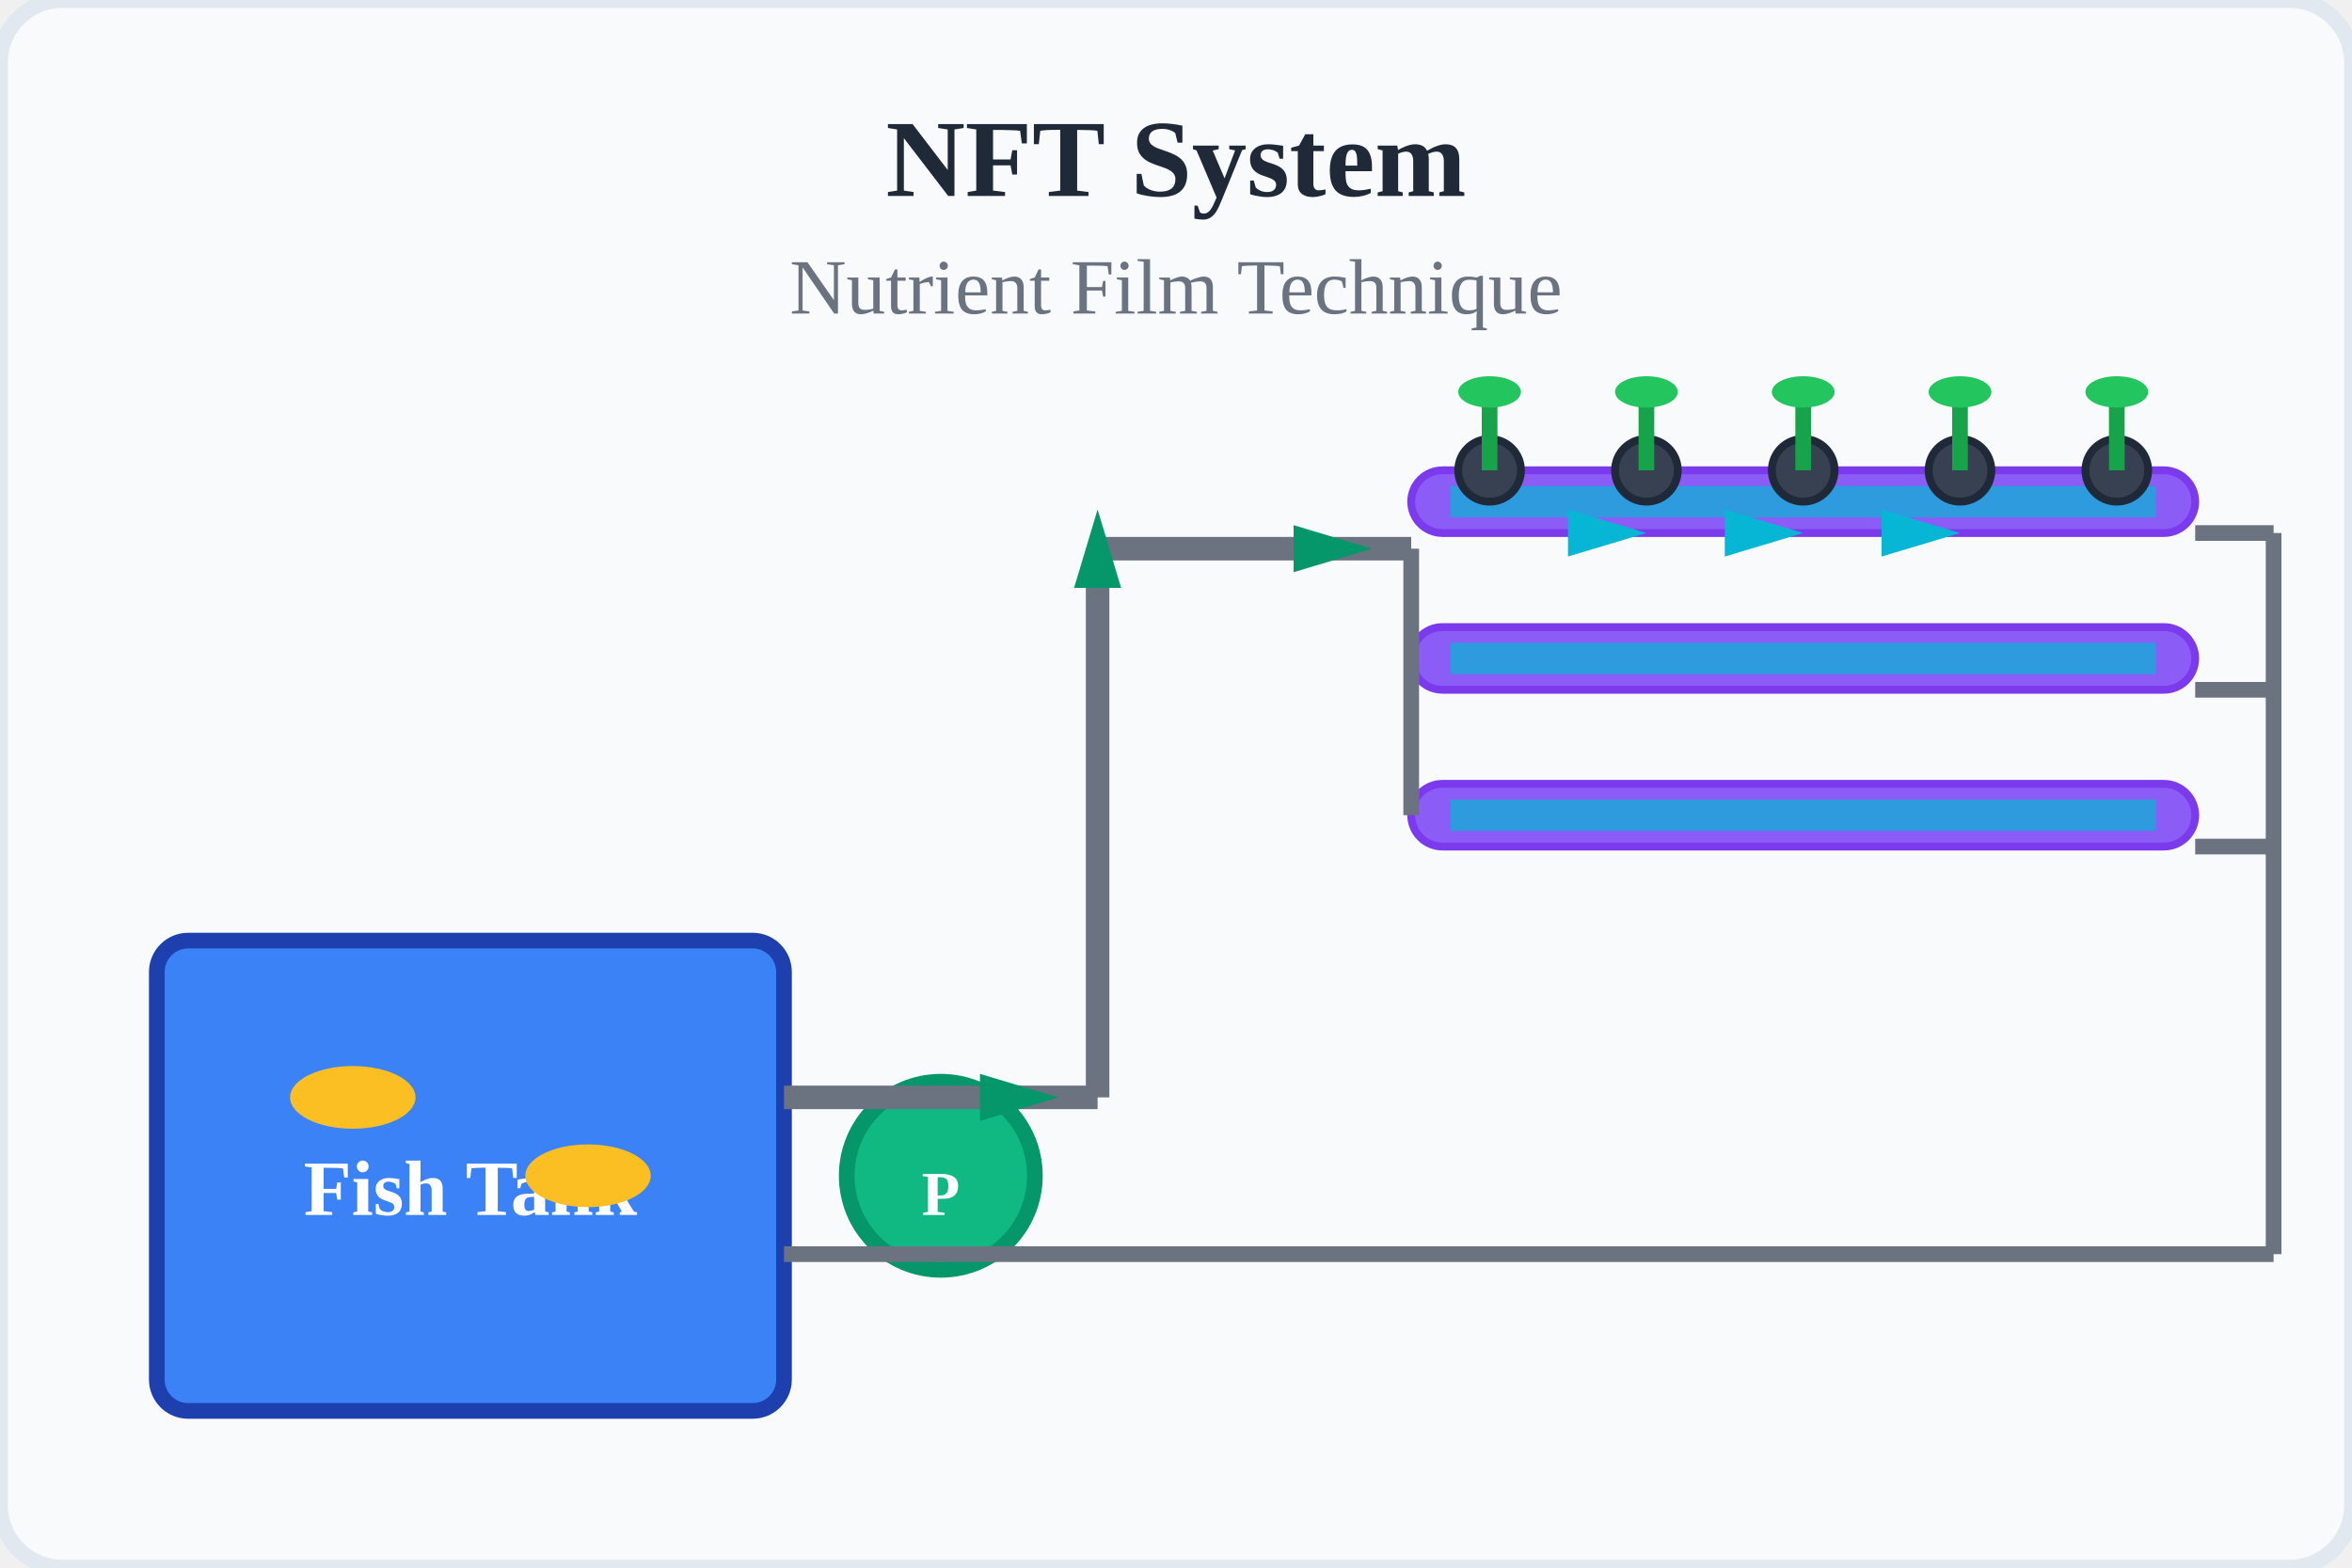
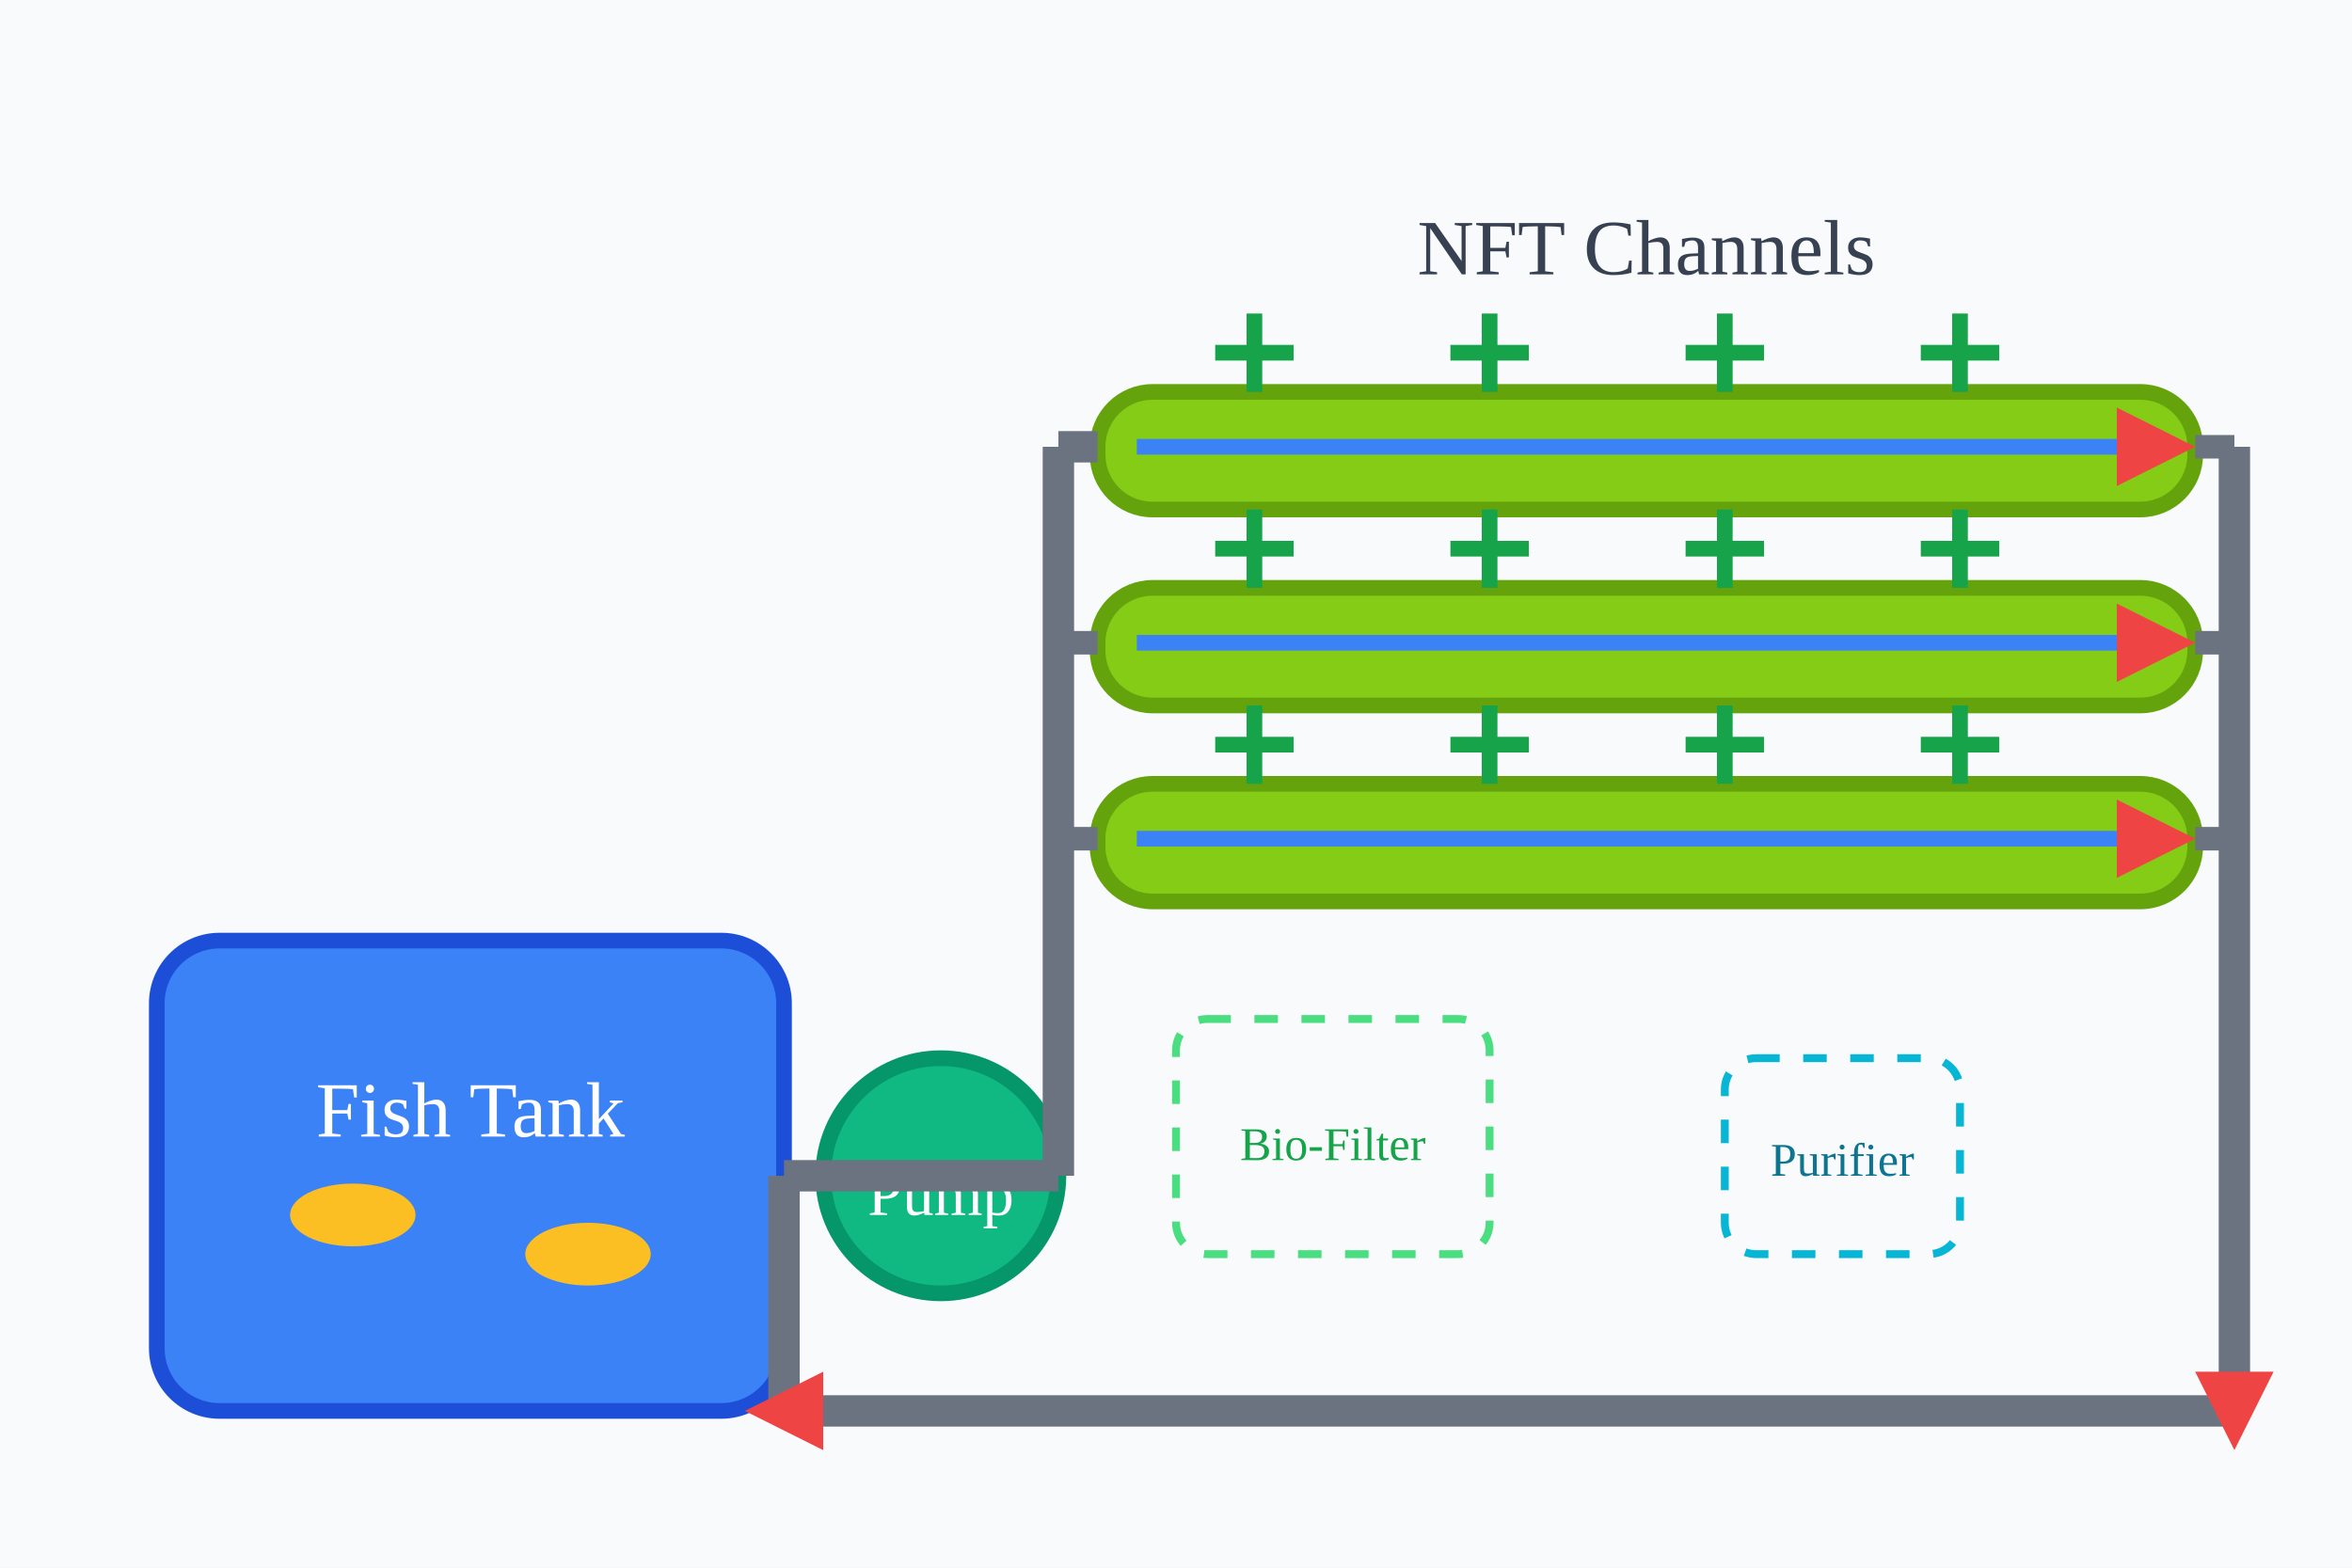
- <svg xmlns="http://www.w3.org/2000/svg" width="300" height="200" viewBox="0 0 300 200">
-   <rect width="300" height="200" fill="#f8fafc" stroke="#e2e8f0" stroke-width="2" rx="8" />
-   <rect x="20" y="120" width="80" height="60" fill="#3b82f6" stroke="#1e40af" stroke-width="2" rx="4" />
-   <text x="60" y="155" text-anchor="middle" font-size="10" fill="white" font-weight="bold">Fish Tank</text>
-   <ellipse cx="45" cy="140" rx="8" ry="4" fill="#fbbf24" />
-   <ellipse cx="75" cy="150" rx="8" ry="4" fill="#fbbf24" />
-   <circle cx="120" cy="150" r="12" fill="#10b981" stroke="#059669" stroke-width="2" />
-   <text x="120" y="155" text-anchor="middle" font-size="8" fill="white" font-weight="bold">P</text>
-   <line x1="100" y1="140" x2="140" y2="140" stroke="#6b7280" stroke-width="3" />
-   <line x1="140" y1="140" x2="140" y2="70" stroke="#6b7280" stroke-width="3" />
-   <line x1="140" y1="70" x2="180" y2="70" stroke="#6b7280" stroke-width="3" />
-   <rect x="180" y="60" width="100" height="8" fill="#8b5cf6" stroke="#7c3aed" stroke-width="1" rx="4" />
-   <rect x="180" y="80" width="100" height="8" fill="#8b5cf6" stroke="#7c3aed" stroke-width="1" rx="4" />
-   <rect x="180" y="100" width="100" height="8" fill="#8b5cf6" stroke="#7c3aed" stroke-width="1" rx="4" />
-   <rect x="185" y="62" width="90" height="4" fill="#06b6d4" opacity="0.7" />
-   <rect x="185" y="82" width="90" height="4" fill="#06b6d4" opacity="0.7" />
-   <rect x="185" y="102" width="90" height="4" fill="#06b6d4" opacity="0.7" />
-   <g transform="translate(190,50)">
-     <circle cx="0" cy="10" r="4" fill="#374151" stroke="#1f2937" />
-     <line x1="0" y1="10" x2="0" y2="0" stroke="#16a34a" stroke-width="2" />
-     <ellipse cx="0" cy="0" rx="4" ry="2" fill="#22c55e" />
+ <svg xmlns="http://www.w3.org/2000/svg" viewBox="0 0 300 200">
+   <rect width="300" height="200" fill="#f8fafc" />
+   <rect x="20" y="120" width="80" height="60" fill="#3b82f6" stroke="#1d4ed8" stroke-width="2" rx="8" />
+   <text x="60" y="145" text-anchor="middle" font-size="10" fill="white">Fish Tank</text>
+   <ellipse cx="45" cy="155" rx="8" ry="4" fill="#fbbf24" />
+   <ellipse cx="75" cy="160" rx="8" ry="4" fill="#fbbf24" />
+   <rect x="140" y="50" width="140" height="15" fill="#84cc16" stroke="#65a30d" stroke-width="2" rx="7" />
+   <rect x="140" y="75" width="140" height="15" fill="#84cc16" stroke="#65a30d" stroke-width="2" rx="7" />
+   <rect x="140" y="100" width="140" height="15" fill="#84cc16" stroke="#65a30d" stroke-width="2" rx="7" />
+   <text x="210" y="35" text-anchor="middle" font-size="10" fill="#374151">NFT Channels</text>
+   <g stroke="#16a34a" stroke-width="2" fill="none">
+     <path d="M160 50 L160 40 M155 45 L165 45" />
+     <path d="M190 50 L190 40 M185 45 L195 45" />
+     <path d="M220 50 L220 40 M215 45 L225 45" />
+     <path d="M250 50 L250 40 M245 45 L255 45" />
+     <path d="M160 75 L160 65 M155 70 L165 70" />
+     <path d="M190 75 L190 65 M185 70 L195 70" />
+     <path d="M220 75 L220 65 M215 70 L225 70" />
+     <path d="M250 75 L250 65 M245 70 L255 70" />
+     <path d="M160 100 L160 90 M155 95 L165 95" />
+     <path d="M190 100 L190 90 M185 95 L195 95" />
+     <path d="M220 100 L220 90 M215 95 L225 95" />
+     <path d="M250 100 L250 90 M245 95 L255 95" />
  </g>
-   <g transform="translate(210,50)">
-     <circle cx="0" cy="10" r="4" fill="#374151" stroke="#1f2937" />
-     <line x1="0" y1="10" x2="0" y2="0" stroke="#16a34a" stroke-width="2" />
-     <ellipse cx="0" cy="0" rx="4" ry="2" fill="#22c55e" />
-   </g>
-   <g transform="translate(230,50)">
-     <circle cx="0" cy="10" r="4" fill="#374151" stroke="#1f2937" />
-     <line x1="0" y1="10" x2="0" y2="0" stroke="#16a34a" stroke-width="2" />
-     <ellipse cx="0" cy="0" rx="4" ry="2" fill="#22c55e" />
-   </g>
-   <g transform="translate(250,50)">
-     <circle cx="0" cy="10" r="4" fill="#374151" stroke="#1f2937" />
-     <line x1="0" y1="10" x2="0" y2="0" stroke="#16a34a" stroke-width="2" />
-     <ellipse cx="0" cy="0" rx="4" ry="2" fill="#22c55e" />
-   </g>
-   <g transform="translate(270,50)">
-     <circle cx="0" cy="10" r="4" fill="#374151" stroke="#1f2937" />
-     <line x1="0" y1="10" x2="0" y2="0" stroke="#16a34a" stroke-width="2" />
-     <ellipse cx="0" cy="0" rx="4" ry="2" fill="#22c55e" />
-   </g>
-   <line x1="180" y1="70" x2="180" y2="84" stroke="#6b7280" stroke-width="2" />
-   <line x1="180" y1="84" x2="180" y2="104" stroke="#6b7280" stroke-width="2" />
-   <line x1="280" y1="68" x2="290" y2="68" stroke="#6b7280" stroke-width="2" />
-   <line x1="280" y1="88" x2="290" y2="88" stroke="#6b7280" stroke-width="2" />
-   <line x1="280" y1="108" x2="290" y2="108" stroke="#6b7280" stroke-width="2" />
-   <line x1="290" y1="68" x2="290" y2="108" stroke="#6b7280" stroke-width="2" />
-   <line x1="290" y1="108" x2="290" y2="160" stroke="#6b7280" stroke-width="2" />
-   <line x1="290" y1="160" x2="100" y2="160" stroke="#6b7280" stroke-width="2" />
-   <polygon points="125,137 135,140 125,143" fill="#059669" />
-   <polygon points="137,75 140,65 143,75" fill="#059669" />
-   <polygon points="165,67 175,70 165,73" fill="#059669" />
-   <polygon points="200,65 210,68 200,71" fill="#06b6d4" />
-   <polygon points="220,65 230,68 220,71" fill="#06b6d4" />
-   <polygon points="240,65 250,68 240,71" fill="#06b6d4" />
-   <text x="150" y="25" text-anchor="middle" font-size="14" fill="#1f2937" font-weight="bold">NFT System</text>
-   <text x="150" y="40" text-anchor="middle" font-size="10" fill="#6b7280">Nutrient Film Technique</text>
+   <line x1="145" y1="57" x2="275" y2="57" stroke="#3b82f6" stroke-width="2" />
+   <line x1="145" y1="82" x2="275" y2="82" stroke="#3b82f6" stroke-width="2" />
+   <line x1="145" y1="107" x2="275" y2="107" stroke="#3b82f6" stroke-width="2" />
+   <circle cx="120" cy="150" r="15" fill="#10b981" stroke="#059669" stroke-width="2" />
+   <text x="120" y="155" text-anchor="middle" font-size="8" fill="white">Pump</text>
+   <line x1="100" y1="150" x2="135" y2="150" stroke="#6b7280" stroke-width="4" />
+   <line x1="135" y1="150" x2="135" y2="57" stroke="#6b7280" stroke-width="4" />
+   <line x1="135" y1="57" x2="140" y2="57" stroke="#6b7280" stroke-width="4" />
+   <line x1="135" y1="57" x2="135" y2="82" stroke="#6b7280" stroke-width="3" />
+   <line x1="135" y1="82" x2="140" y2="82" stroke="#6b7280" stroke-width="3" />
+   <line x1="135" y1="82" x2="135" y2="107" stroke="#6b7280" stroke-width="3" />
+   <line x1="135" y1="107" x2="140" y2="107" stroke="#6b7280" stroke-width="3" />
+   <line x1="280" y1="57" x2="285" y2="57" stroke="#6b7280" stroke-width="3" />
+   <line x1="280" y1="82" x2="285" y2="82" stroke="#6b7280" stroke-width="3" />
+   <line x1="280" y1="107" x2="285" y2="107" stroke="#6b7280" stroke-width="3" />
+   <line x1="285" y1="57" x2="285" y2="180" stroke="#6b7280" stroke-width="4" />
+   <line x1="285" y1="180" x2="100" y2="180" stroke="#6b7280" stroke-width="4" />
+   <line x1="100" y1="180" x2="100" y2="150" stroke="#6b7280" stroke-width="4" />
+   <polygon points="270,52 280,57 270,62" fill="#ef4444" />
+   <polygon points="270,77 280,82 270,87" fill="#ef4444" />
+   <polygon points="270,102 280,107 270,112" fill="#ef4444" />
+   <polygon points="290,175 285,185 280,175" fill="#ef4444" />
+   <polygon points="105,175 95,180 105,185" fill="#ef4444" />
+   <rect x="150" y="130" width="40" height="30" fill="none" stroke="#4ade80" stroke-width="1" stroke-dasharray="3,3" rx="4" />
+   <text x="170" y="148" text-anchor="middle" font-size="6" fill="#16a34a">Bio-Filter</text>
+   <rect x="220" y="135" width="30" height="25" fill="none" stroke="#06b6d4" stroke-width="1" stroke-dasharray="3,3" rx="4" />
+   <text x="235" y="150" text-anchor="middle" font-size="6" fill="#0e7490">Purifier</text>
</svg>
